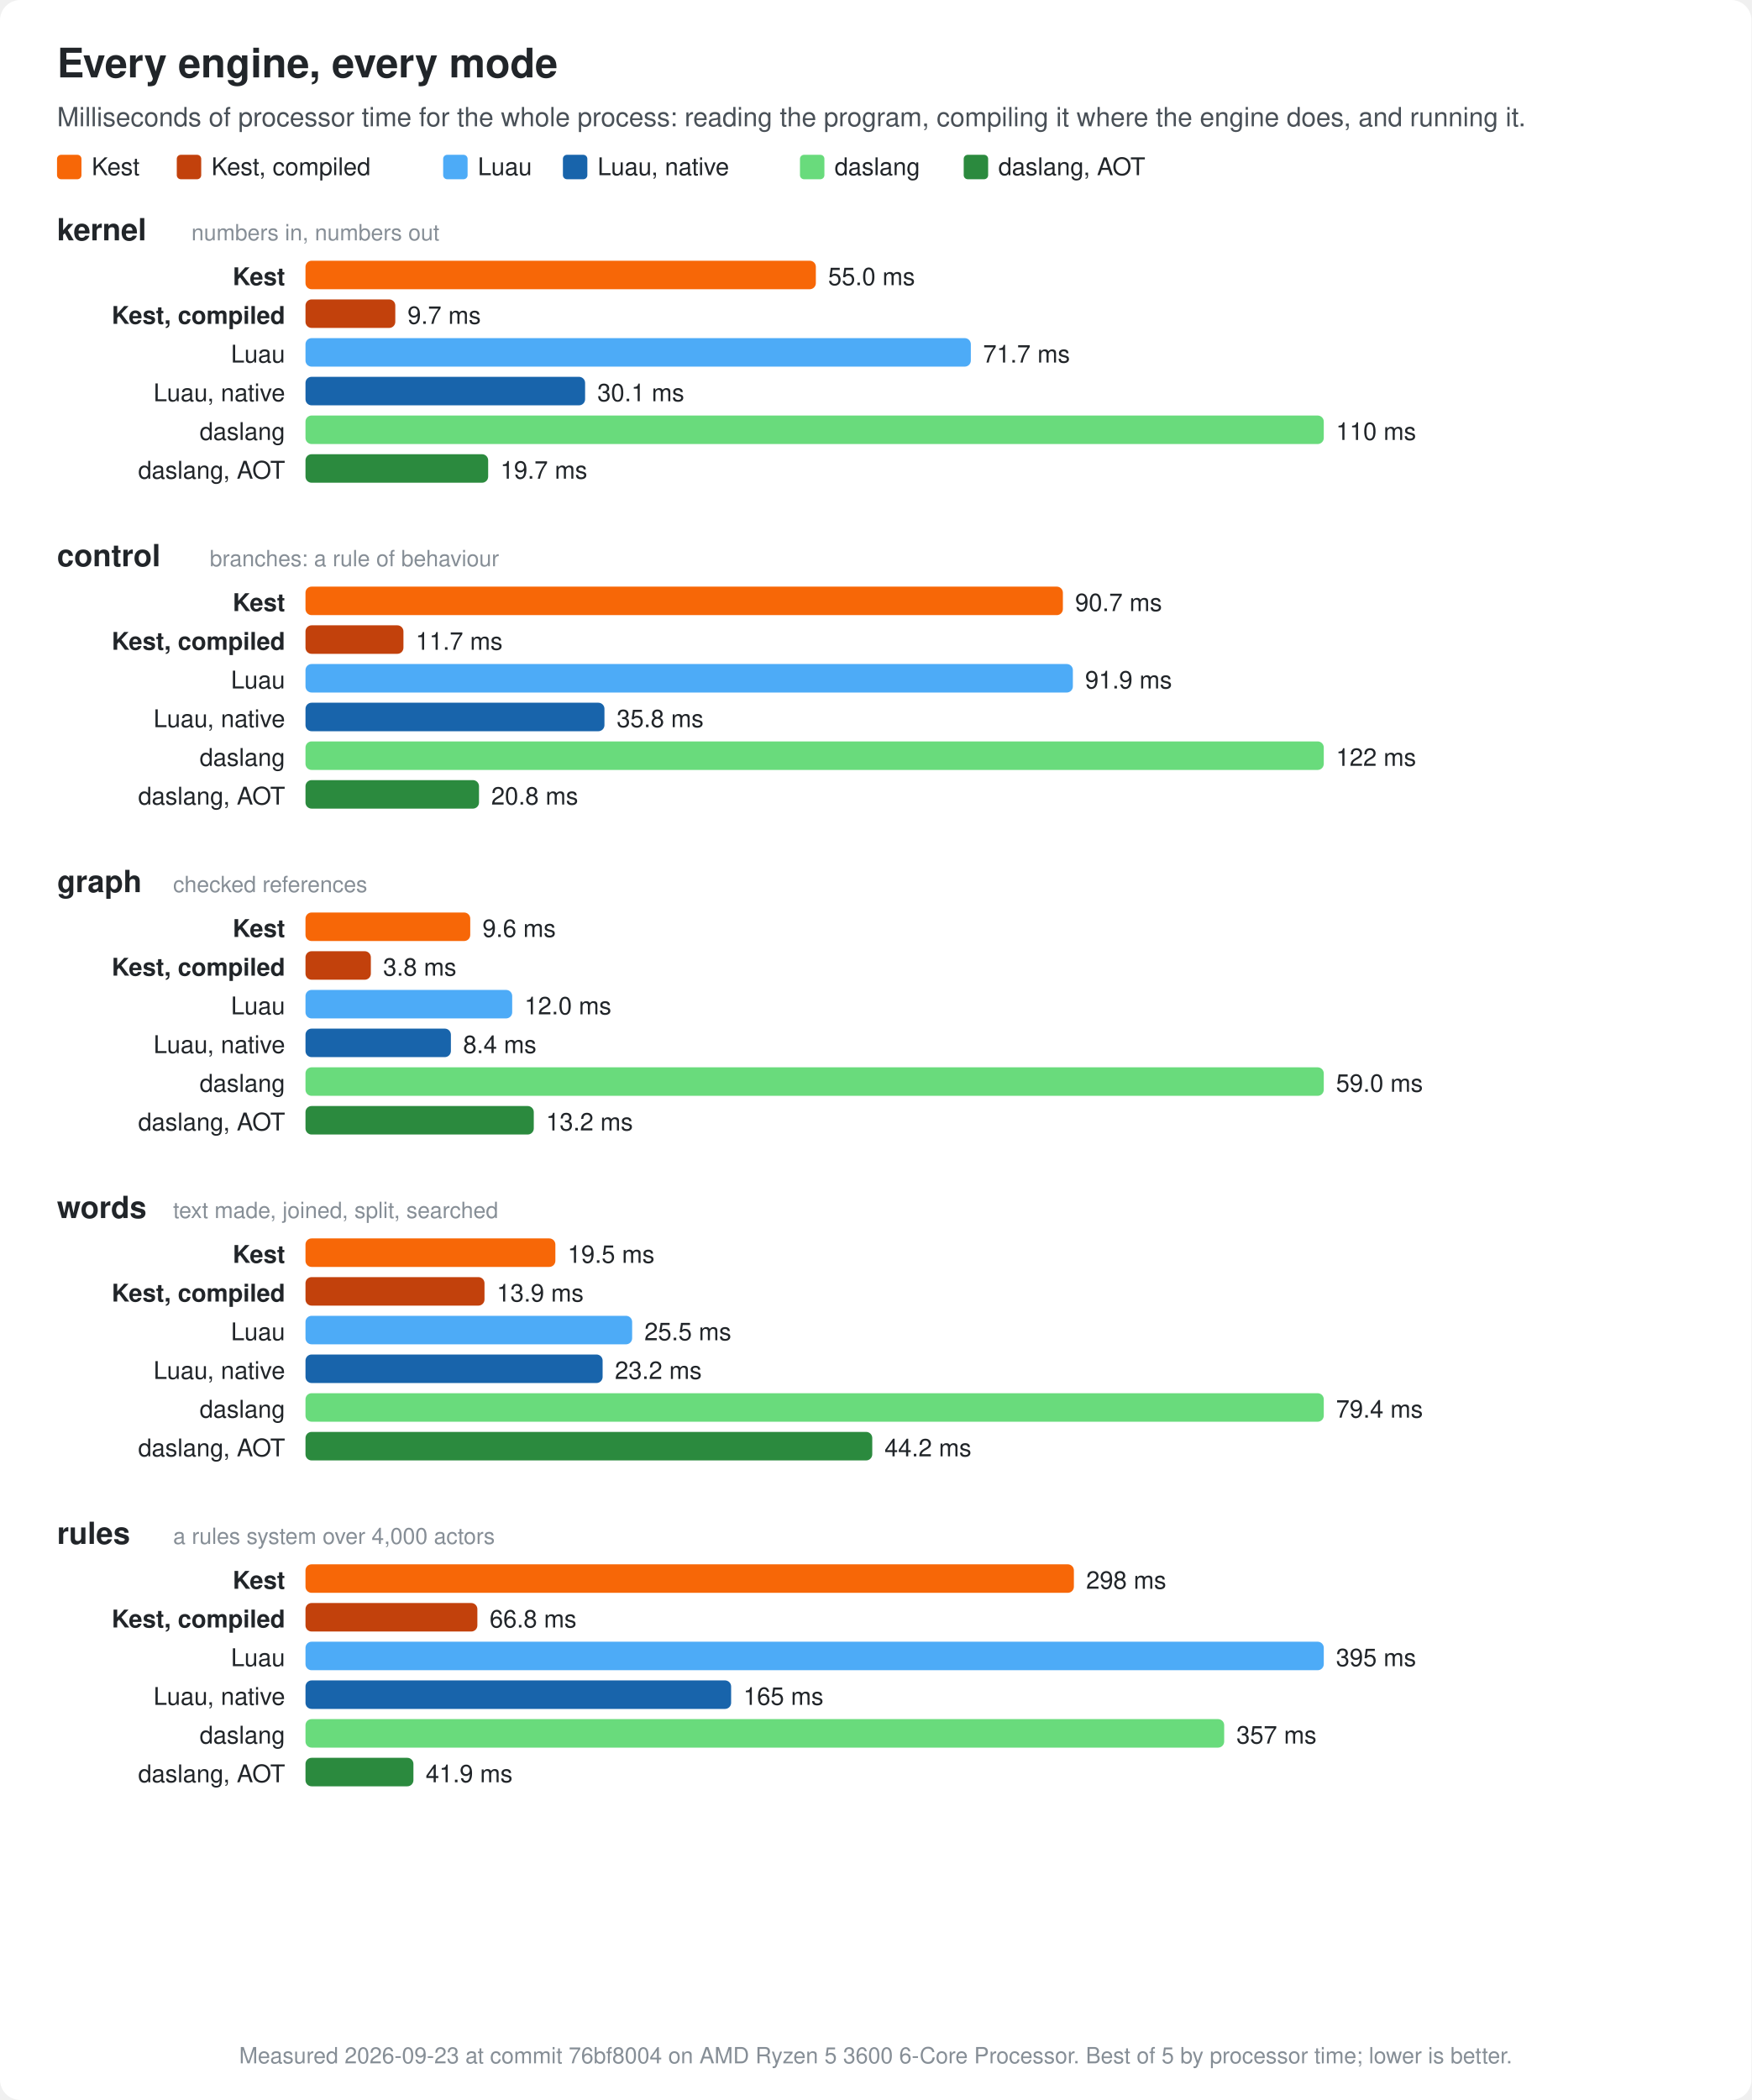
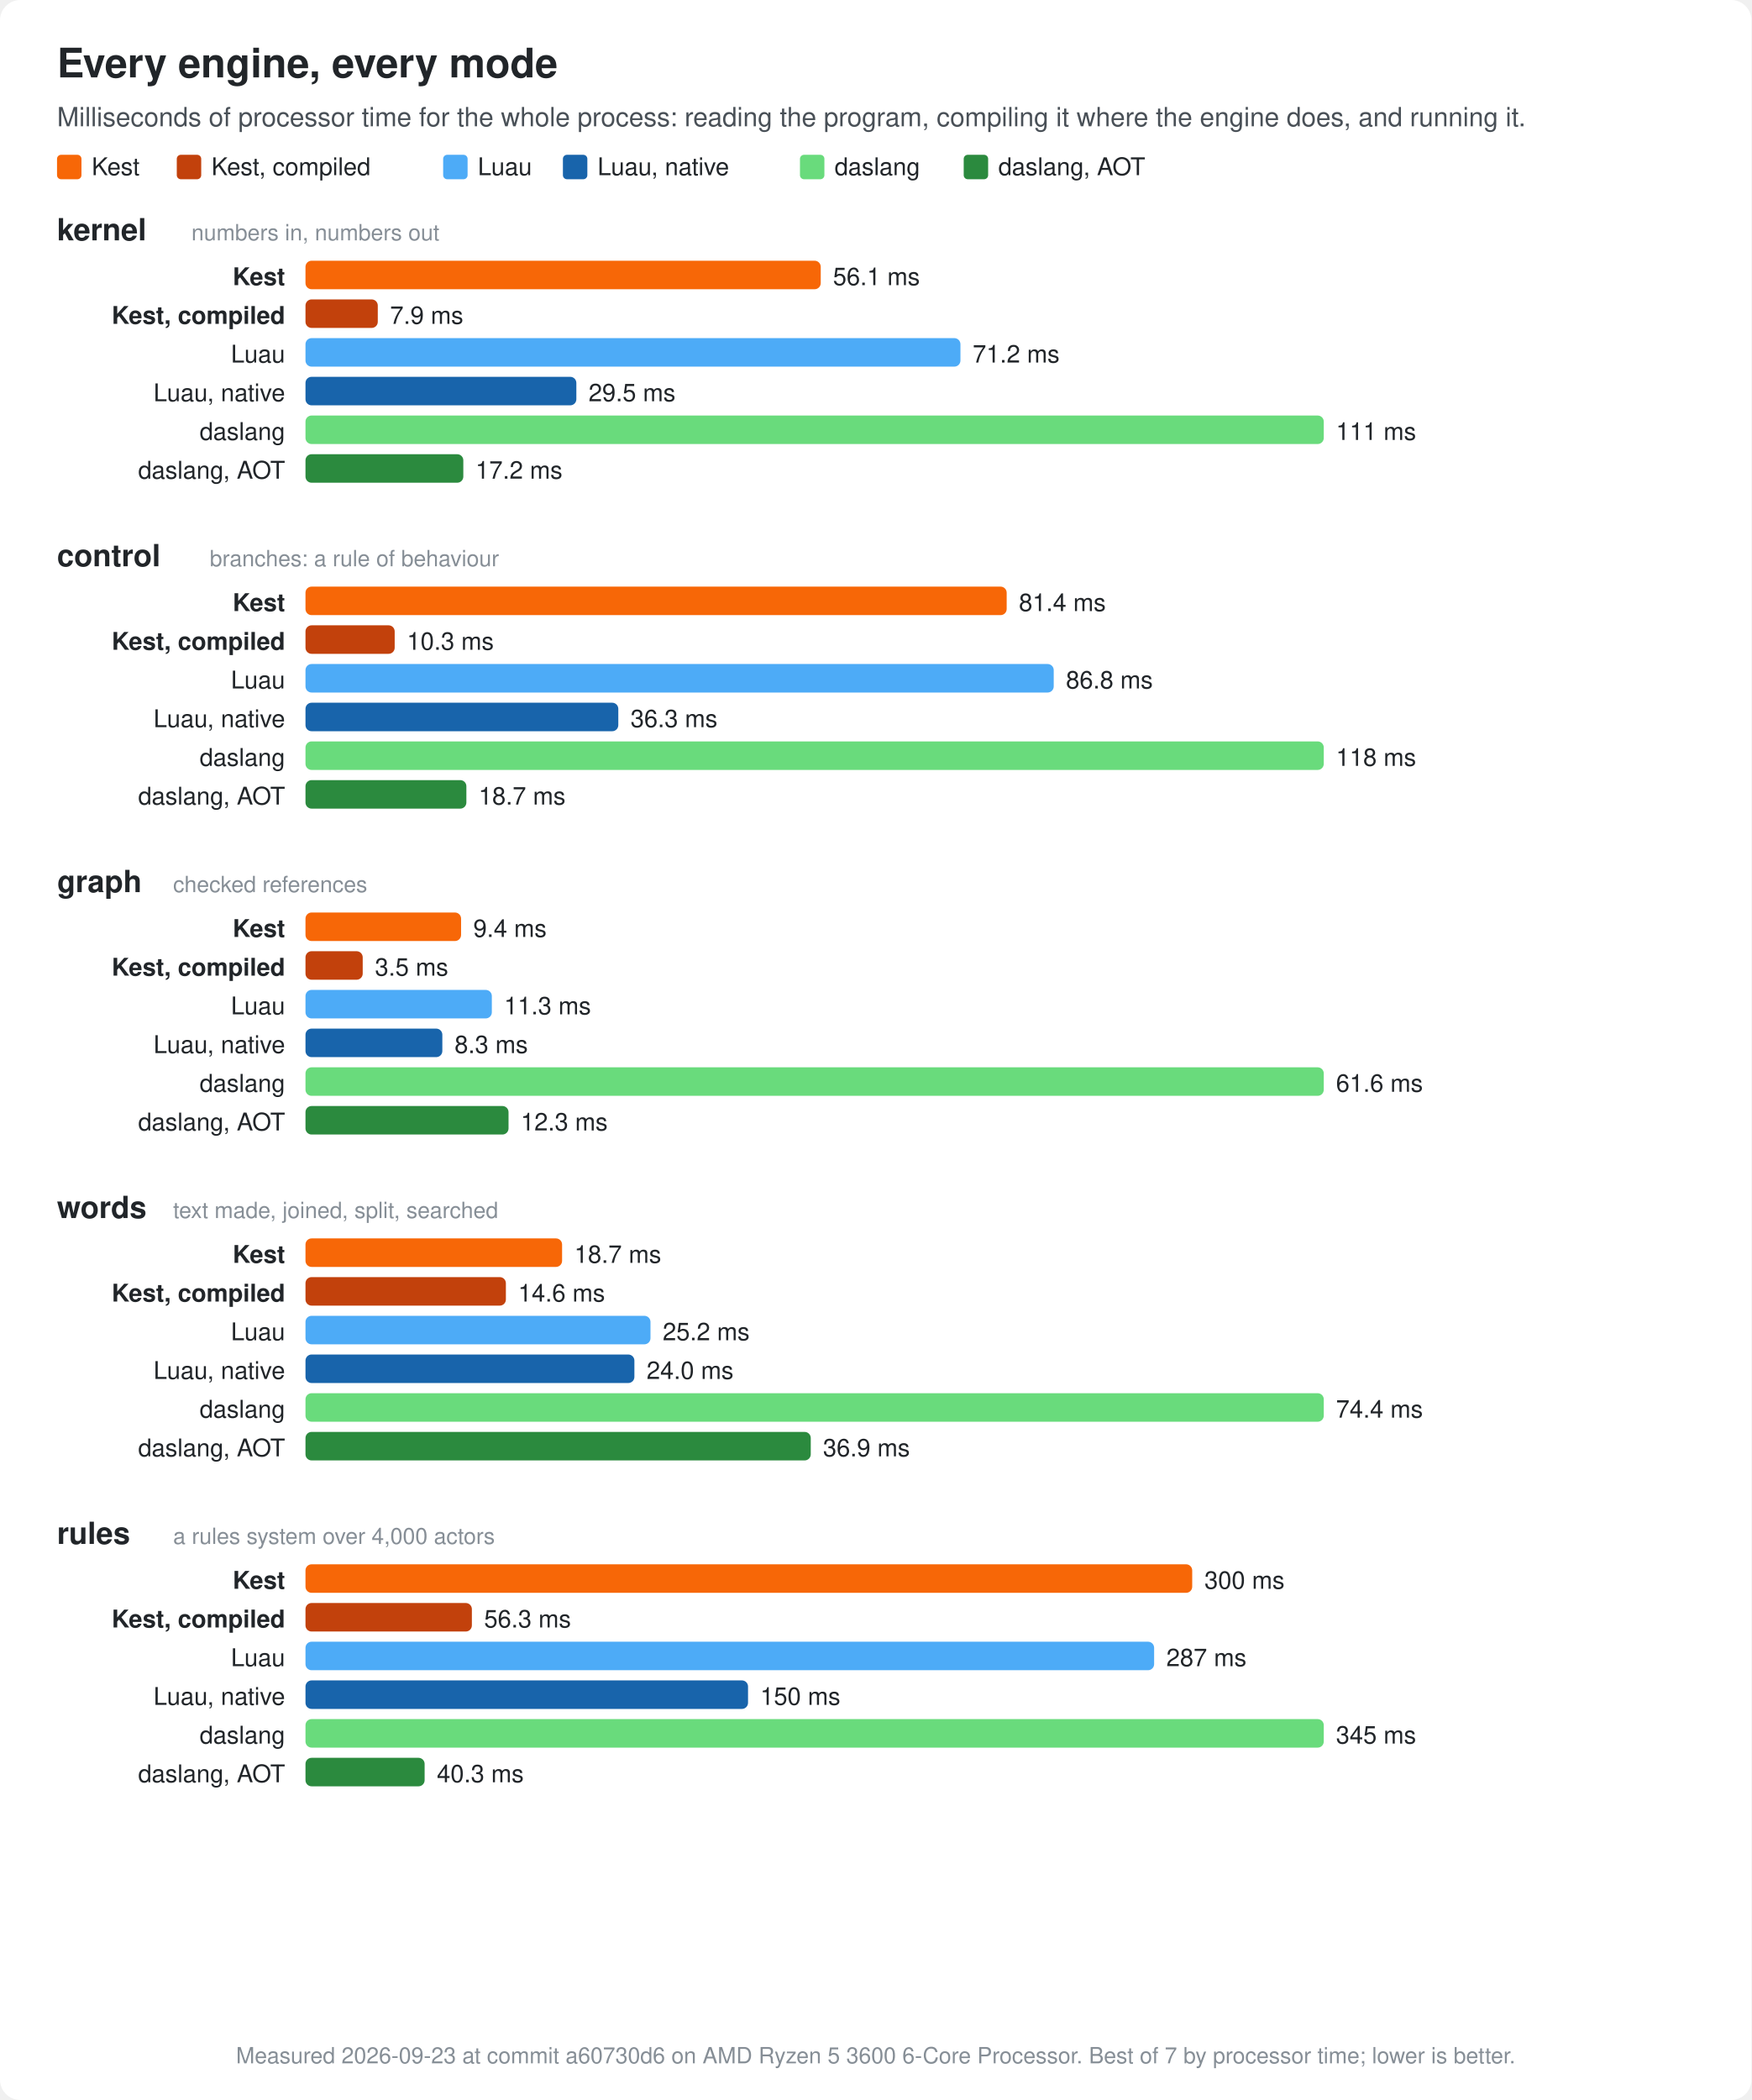
<svg xmlns="http://www.w3.org/2000/svg" width="860" height="1031" viewBox="0 0 860 1031">
  <rect width="100%" height="100%" rx="10" fill="#ffffff" />
  <text x="28.0" y="38.0" font-family="-apple-system,Segoe UI,Helvetica,Arial,sans-serif" font-size="20" font-weight="bold" fill="#212529" text-anchor="start">Every engine, every mode</text>
  <text x="28.0" y="62.0" font-family="-apple-system,Segoe UI,Helvetica,Arial,sans-serif" font-size="13" font-weight="normal" fill="#495057" text-anchor="start">Milliseconds of processor time for the whole process: reading the program, compiling it where the engine does, and running it.</text>
  <rect x="28.0" y="76.0" width="12" height="12" rx="2" fill="#f76707" />
  <text x="45.0" y="86.0" font-family="-apple-system,Segoe UI,Helvetica,Arial,sans-serif" font-size="12" font-weight="normal" fill="#212529" text-anchor="start">Kest</text>
  <rect x="86.8" y="76.0" width="12" height="12" rx="2" fill="#c2410c" />
  <text x="103.8" y="86.0" font-family="-apple-system,Segoe UI,Helvetica,Arial,sans-serif" font-size="12" font-weight="normal" fill="#212529" text-anchor="start">Kest, compiled</text>
  <rect x="217.6" y="76.0" width="12" height="12" rx="2" fill="#4dabf7" />
  <text x="234.6" y="86.0" font-family="-apple-system,Segoe UI,Helvetica,Arial,sans-serif" font-size="12" font-weight="normal" fill="#212529" text-anchor="start">Luau</text>
  <rect x="276.4" y="76.0" width="12" height="12" rx="2" fill="#1864ab" />
  <text x="293.4" y="86.0" font-family="-apple-system,Segoe UI,Helvetica,Arial,sans-serif" font-size="12" font-weight="normal" fill="#212529" text-anchor="start">Luau, native</text>
  <rect x="392.8" y="76.0" width="12" height="12" rx="2" fill="#69db7c" />
  <text x="409.8" y="86.0" font-family="-apple-system,Segoe UI,Helvetica,Arial,sans-serif" font-size="12" font-weight="normal" fill="#212529" text-anchor="start">daslang</text>
  <rect x="473.2" y="76.0" width="12" height="12" rx="2" fill="#2b8a3e" />
  <text x="490.2" y="86.0" font-family="-apple-system,Segoe UI,Helvetica,Arial,sans-serif" font-size="12" font-weight="normal" fill="#212529" text-anchor="start">daslang, AOT</text>
  <text x="28.0" y="118.0" font-family="-apple-system,Segoe UI,Helvetica,Arial,sans-serif" font-size="15" font-weight="bold" fill="#212529" text-anchor="start">kernel</text>
  <text x="94.0" y="118.0" font-family="-apple-system,Segoe UI,Helvetica,Arial,sans-serif" font-size="11" font-weight="normal" fill="#868e96" text-anchor="start">numbers in, numbers out</text>
  <text x="140.0" y="140.0" font-family="-apple-system,Segoe UI,Helvetica,Arial,sans-serif" font-size="12" font-weight="bold" fill="#212529" text-anchor="end">Kest</text>
-   <rect x="150" y="128.0" width="250.6" height="14" rx="3" fill="#f76707" />
-   <text x="406.6" y="140.0" font-family="-apple-system,Segoe UI,Helvetica,Arial,sans-serif" font-size="12" font-weight="normal" fill="#212529" text-anchor="start">55.0 ms</text>
+   <rect x="150" y="128.0" width="253.0" height="14" rx="3" fill="#f76707" />
+   <text x="409.0" y="140.0" font-family="-apple-system,Segoe UI,Helvetica,Arial,sans-serif" font-size="12" font-weight="normal" fill="#212529" text-anchor="start">56.1 ms</text>
  <text x="140.0" y="159.0" font-family="-apple-system,Segoe UI,Helvetica,Arial,sans-serif" font-size="12" font-weight="bold" fill="#212529" text-anchor="end">Kest, compiled</text>
-   <rect x="150" y="147.0" width="44.1" height="14" rx="3" fill="#c2410c" />
-   <text x="200.1" y="159.0" font-family="-apple-system,Segoe UI,Helvetica,Arial,sans-serif" font-size="12" font-weight="normal" fill="#212529" text-anchor="start">9.7 ms</text>
+   <rect x="150" y="147.0" width="35.5" height="14" rx="3" fill="#c2410c" />
+   <text x="191.5" y="159.0" font-family="-apple-system,Segoe UI,Helvetica,Arial,sans-serif" font-size="12" font-weight="normal" fill="#212529" text-anchor="start">7.9 ms</text>
  <text x="140.0" y="178.0" font-family="-apple-system,Segoe UI,Helvetica,Arial,sans-serif" font-size="12" font-weight="normal" fill="#212529" text-anchor="end">Luau</text>
-   <rect x="150" y="166.0" width="326.7" height="14" rx="3" fill="#4dabf7" />
-   <text x="482.7" y="178.0" font-family="-apple-system,Segoe UI,Helvetica,Arial,sans-serif" font-size="12" font-weight="normal" fill="#212529" text-anchor="start">71.7 ms</text>
+   <rect x="150" y="166.0" width="321.6" height="14" rx="3" fill="#4dabf7" />
+   <text x="477.6" y="178.0" font-family="-apple-system,Segoe UI,Helvetica,Arial,sans-serif" font-size="12" font-weight="normal" fill="#212529" text-anchor="start">71.2 ms</text>
  <text x="140.0" y="197.0" font-family="-apple-system,Segoe UI,Helvetica,Arial,sans-serif" font-size="12" font-weight="normal" fill="#212529" text-anchor="end">Luau, native</text>
-   <rect x="150" y="185.0" width="137.3" height="14" rx="3" fill="#1864ab" />
-   <text x="293.3" y="197.0" font-family="-apple-system,Segoe UI,Helvetica,Arial,sans-serif" font-size="12" font-weight="normal" fill="#212529" text-anchor="start">30.1 ms</text>
+   <rect x="150" y="185.0" width="133.0" height="14" rx="3" fill="#1864ab" />
+   <text x="289.0" y="197.0" font-family="-apple-system,Segoe UI,Helvetica,Arial,sans-serif" font-size="12" font-weight="normal" fill="#212529" text-anchor="start">29.5 ms</text>
  <text x="140.0" y="216.0" font-family="-apple-system,Segoe UI,Helvetica,Arial,sans-serif" font-size="12" font-weight="normal" fill="#212529" text-anchor="end">daslang</text>
  <rect x="150" y="204.0" width="500.0" height="14" rx="3" fill="#69db7c" />
-   <text x="656.0" y="216.0" font-family="-apple-system,Segoe UI,Helvetica,Arial,sans-serif" font-size="12" font-weight="normal" fill="#212529" text-anchor="start">110 ms</text>
+   <text x="656.0" y="216.0" font-family="-apple-system,Segoe UI,Helvetica,Arial,sans-serif" font-size="12" font-weight="normal" fill="#212529" text-anchor="start">111 ms</text>
  <text x="140.0" y="235.0" font-family="-apple-system,Segoe UI,Helvetica,Arial,sans-serif" font-size="12" font-weight="normal" fill="#212529" text-anchor="end">daslang, AOT</text>
-   <rect x="150" y="223.0" width="89.7" height="14" rx="3" fill="#2b8a3e" />
-   <text x="245.7" y="235.0" font-family="-apple-system,Segoe UI,Helvetica,Arial,sans-serif" font-size="12" font-weight="normal" fill="#212529" text-anchor="start">19.7 ms</text>
+   <rect x="150" y="223.0" width="77.5" height="14" rx="3" fill="#2b8a3e" />
+   <text x="233.5" y="235.0" font-family="-apple-system,Segoe UI,Helvetica,Arial,sans-serif" font-size="12" font-weight="normal" fill="#212529" text-anchor="start">17.2 ms</text>
  <text x="28.0" y="278.0" font-family="-apple-system,Segoe UI,Helvetica,Arial,sans-serif" font-size="15" font-weight="bold" fill="#212529" text-anchor="start">control</text>
  <text x="103.0" y="278.0" font-family="-apple-system,Segoe UI,Helvetica,Arial,sans-serif" font-size="11" font-weight="normal" fill="#868e96" text-anchor="start">branches: a rule of behaviour</text>
  <text x="140.0" y="300.0" font-family="-apple-system,Segoe UI,Helvetica,Arial,sans-serif" font-size="12" font-weight="bold" fill="#212529" text-anchor="end">Kest</text>
-   <rect x="150" y="288.0" width="371.9" height="14" rx="3" fill="#f76707" />
-   <text x="527.9" y="300.0" font-family="-apple-system,Segoe UI,Helvetica,Arial,sans-serif" font-size="12" font-weight="normal" fill="#212529" text-anchor="start">90.7 ms</text>
+   <rect x="150" y="288.0" width="344.3" height="14" rx="3" fill="#f76707" />
+   <text x="500.3" y="300.0" font-family="-apple-system,Segoe UI,Helvetica,Arial,sans-serif" font-size="12" font-weight="normal" fill="#212529" text-anchor="start">81.4 ms</text>
  <text x="140.0" y="319.0" font-family="-apple-system,Segoe UI,Helvetica,Arial,sans-serif" font-size="12" font-weight="bold" fill="#212529" text-anchor="end">Kest, compiled</text>
-   <rect x="150" y="307.0" width="48.1" height="14" rx="3" fill="#c2410c" />
-   <text x="204.1" y="319.0" font-family="-apple-system,Segoe UI,Helvetica,Arial,sans-serif" font-size="12" font-weight="normal" fill="#212529" text-anchor="start">11.7 ms</text>
+   <rect x="150" y="307.0" width="43.8" height="14" rx="3" fill="#c2410c" />
+   <text x="199.8" y="319.0" font-family="-apple-system,Segoe UI,Helvetica,Arial,sans-serif" font-size="12" font-weight="normal" fill="#212529" text-anchor="start">10.3 ms</text>
  <text x="140.0" y="338.0" font-family="-apple-system,Segoe UI,Helvetica,Arial,sans-serif" font-size="12" font-weight="normal" fill="#212529" text-anchor="end">Luau</text>
-   <rect x="150" y="326.0" width="376.8" height="14" rx="3" fill="#4dabf7" />
-   <text x="532.8" y="338.0" font-family="-apple-system,Segoe UI,Helvetica,Arial,sans-serif" font-size="12" font-weight="normal" fill="#212529" text-anchor="start">91.9 ms</text>
+   <rect x="150" y="326.0" width="367.4" height="14" rx="3" fill="#4dabf7" />
+   <text x="523.4" y="338.0" font-family="-apple-system,Segoe UI,Helvetica,Arial,sans-serif" font-size="12" font-weight="normal" fill="#212529" text-anchor="start">86.8 ms</text>
  <text x="140.0" y="357.0" font-family="-apple-system,Segoe UI,Helvetica,Arial,sans-serif" font-size="12" font-weight="normal" fill="#212529" text-anchor="end">Luau, native</text>
-   <rect x="150" y="345.0" width="146.8" height="14" rx="3" fill="#1864ab" />
-   <text x="302.8" y="357.0" font-family="-apple-system,Segoe UI,Helvetica,Arial,sans-serif" font-size="12" font-weight="normal" fill="#212529" text-anchor="start">35.8 ms</text>
+   <rect x="150" y="345.0" width="153.6" height="14" rx="3" fill="#1864ab" />
+   <text x="309.6" y="357.0" font-family="-apple-system,Segoe UI,Helvetica,Arial,sans-serif" font-size="12" font-weight="normal" fill="#212529" text-anchor="start">36.3 ms</text>
  <text x="140.0" y="376.0" font-family="-apple-system,Segoe UI,Helvetica,Arial,sans-serif" font-size="12" font-weight="normal" fill="#212529" text-anchor="end">daslang</text>
  <rect x="150" y="364.0" width="500.0" height="14" rx="3" fill="#69db7c" />
-   <text x="656.0" y="376.0" font-family="-apple-system,Segoe UI,Helvetica,Arial,sans-serif" font-size="12" font-weight="normal" fill="#212529" text-anchor="start">122 ms</text>
+   <text x="656.0" y="376.0" font-family="-apple-system,Segoe UI,Helvetica,Arial,sans-serif" font-size="12" font-weight="normal" fill="#212529" text-anchor="start">118 ms</text>
  <text x="140.0" y="395.0" font-family="-apple-system,Segoe UI,Helvetica,Arial,sans-serif" font-size="12" font-weight="normal" fill="#212529" text-anchor="end">daslang, AOT</text>
-   <rect x="150" y="383.0" width="85.2" height="14" rx="3" fill="#2b8a3e" />
-   <text x="241.2" y="395.0" font-family="-apple-system,Segoe UI,Helvetica,Arial,sans-serif" font-size="12" font-weight="normal" fill="#212529" text-anchor="start">20.8 ms</text>
+   <rect x="150" y="383.0" width="79.0" height="14" rx="3" fill="#2b8a3e" />
+   <text x="235.0" y="395.0" font-family="-apple-system,Segoe UI,Helvetica,Arial,sans-serif" font-size="12" font-weight="normal" fill="#212529" text-anchor="start">18.7 ms</text>
  <text x="28.0" y="438.0" font-family="-apple-system,Segoe UI,Helvetica,Arial,sans-serif" font-size="15" font-weight="bold" fill="#212529" text-anchor="start">graph</text>
  <text x="85.0" y="438.0" font-family="-apple-system,Segoe UI,Helvetica,Arial,sans-serif" font-size="11" font-weight="normal" fill="#868e96" text-anchor="start">checked references</text>
  <text x="140.0" y="460.0" font-family="-apple-system,Segoe UI,Helvetica,Arial,sans-serif" font-size="12" font-weight="bold" fill="#212529" text-anchor="end">Kest</text>
-   <rect x="150" y="448.0" width="80.9" height="14" rx="3" fill="#f76707" />
-   <text x="236.9" y="460.0" font-family="-apple-system,Segoe UI,Helvetica,Arial,sans-serif" font-size="12" font-weight="normal" fill="#212529" text-anchor="start">9.6 ms</text>
+   <rect x="150" y="448.0" width="76.4" height="14" rx="3" fill="#f76707" />
+   <text x="232.4" y="460.0" font-family="-apple-system,Segoe UI,Helvetica,Arial,sans-serif" font-size="12" font-weight="normal" fill="#212529" text-anchor="start">9.4 ms</text>
  <text x="140.0" y="479.0" font-family="-apple-system,Segoe UI,Helvetica,Arial,sans-serif" font-size="12" font-weight="bold" fill="#212529" text-anchor="end">Kest, compiled</text>
-   <rect x="150" y="467.0" width="32.1" height="14" rx="3" fill="#c2410c" />
-   <text x="188.1" y="479.0" font-family="-apple-system,Segoe UI,Helvetica,Arial,sans-serif" font-size="12" font-weight="normal" fill="#212529" text-anchor="start">3.8 ms</text>
+   <rect x="150" y="467.0" width="28.1" height="14" rx="3" fill="#c2410c" />
+   <text x="184.1" y="479.0" font-family="-apple-system,Segoe UI,Helvetica,Arial,sans-serif" font-size="12" font-weight="normal" fill="#212529" text-anchor="start">3.5 ms</text>
  <text x="140.0" y="498.0" font-family="-apple-system,Segoe UI,Helvetica,Arial,sans-serif" font-size="12" font-weight="normal" fill="#212529" text-anchor="end">Luau</text>
-   <rect x="150" y="486.0" width="101.5" height="14" rx="3" fill="#4dabf7" />
-   <text x="257.5" y="498.0" font-family="-apple-system,Segoe UI,Helvetica,Arial,sans-serif" font-size="12" font-weight="normal" fill="#212529" text-anchor="start">12.0 ms</text>
+   <rect x="150" y="486.0" width="91.5" height="14" rx="3" fill="#4dabf7" />
+   <text x="247.5" y="498.0" font-family="-apple-system,Segoe UI,Helvetica,Arial,sans-serif" font-size="12" font-weight="normal" fill="#212529" text-anchor="start">11.3 ms</text>
  <text x="140.0" y="517.0" font-family="-apple-system,Segoe UI,Helvetica,Arial,sans-serif" font-size="12" font-weight="normal" fill="#212529" text-anchor="end">Luau, native</text>
-   <rect x="150" y="505.0" width="71.4" height="14" rx="3" fill="#1864ab" />
-   <text x="227.4" y="517.0" font-family="-apple-system,Segoe UI,Helvetica,Arial,sans-serif" font-size="12" font-weight="normal" fill="#212529" text-anchor="start">8.4 ms</text>
+   <rect x="150" y="505.0" width="67.2" height="14" rx="3" fill="#1864ab" />
+   <text x="223.2" y="517.0" font-family="-apple-system,Segoe UI,Helvetica,Arial,sans-serif" font-size="12" font-weight="normal" fill="#212529" text-anchor="start">8.3 ms</text>
  <text x="140.0" y="536.0" font-family="-apple-system,Segoe UI,Helvetica,Arial,sans-serif" font-size="12" font-weight="normal" fill="#212529" text-anchor="end">daslang</text>
  <rect x="150" y="524.0" width="500.0" height="14" rx="3" fill="#69db7c" />
-   <text x="656.0" y="536.0" font-family="-apple-system,Segoe UI,Helvetica,Arial,sans-serif" font-size="12" font-weight="normal" fill="#212529" text-anchor="start">59.0 ms</text>
+   <text x="656.0" y="536.0" font-family="-apple-system,Segoe UI,Helvetica,Arial,sans-serif" font-size="12" font-weight="normal" fill="#212529" text-anchor="start">61.6 ms</text>
  <text x="140.0" y="555.0" font-family="-apple-system,Segoe UI,Helvetica,Arial,sans-serif" font-size="12" font-weight="normal" fill="#212529" text-anchor="end">daslang, AOT</text>
-   <rect x="150" y="543.0" width="112.1" height="14" rx="3" fill="#2b8a3e" />
-   <text x="268.1" y="555.0" font-family="-apple-system,Segoe UI,Helvetica,Arial,sans-serif" font-size="12" font-weight="normal" fill="#212529" text-anchor="start">13.2 ms</text>
+   <rect x="150" y="543.0" width="99.7" height="14" rx="3" fill="#2b8a3e" />
+   <text x="255.7" y="555.0" font-family="-apple-system,Segoe UI,Helvetica,Arial,sans-serif" font-size="12" font-weight="normal" fill="#212529" text-anchor="start">12.3 ms</text>
  <text x="28.0" y="598.0" font-family="-apple-system,Segoe UI,Helvetica,Arial,sans-serif" font-size="15" font-weight="bold" fill="#212529" text-anchor="start">words</text>
  <text x="85.0" y="598.0" font-family="-apple-system,Segoe UI,Helvetica,Arial,sans-serif" font-size="11" font-weight="normal" fill="#868e96" text-anchor="start">text made, joined, split, searched</text>
  <text x="140.0" y="620.0" font-family="-apple-system,Segoe UI,Helvetica,Arial,sans-serif" font-size="12" font-weight="bold" fill="#212529" text-anchor="end">Kest</text>
-   <rect x="150" y="608.0" width="122.7" height="14" rx="3" fill="#f76707" />
-   <text x="278.7" y="620.0" font-family="-apple-system,Segoe UI,Helvetica,Arial,sans-serif" font-size="12" font-weight="normal" fill="#212529" text-anchor="start">19.5 ms</text>
+   <rect x="150" y="608.0" width="126.0" height="14" rx="3" fill="#f76707" />
+   <text x="282.0" y="620.0" font-family="-apple-system,Segoe UI,Helvetica,Arial,sans-serif" font-size="12" font-weight="normal" fill="#212529" text-anchor="start">18.7 ms</text>
  <text x="140.0" y="639.0" font-family="-apple-system,Segoe UI,Helvetica,Arial,sans-serif" font-size="12" font-weight="bold" fill="#212529" text-anchor="end">Kest, compiled</text>
-   <rect x="150" y="627.0" width="87.9" height="14" rx="3" fill="#c2410c" />
-   <text x="243.9" y="639.0" font-family="-apple-system,Segoe UI,Helvetica,Arial,sans-serif" font-size="12" font-weight="normal" fill="#212529" text-anchor="start">13.9 ms</text>
+   <rect x="150" y="627.0" width="98.4" height="14" rx="3" fill="#c2410c" />
+   <text x="254.4" y="639.0" font-family="-apple-system,Segoe UI,Helvetica,Arial,sans-serif" font-size="12" font-weight="normal" fill="#212529" text-anchor="start">14.6 ms</text>
  <text x="140.0" y="658.0" font-family="-apple-system,Segoe UI,Helvetica,Arial,sans-serif" font-size="12" font-weight="normal" fill="#212529" text-anchor="end">Luau</text>
-   <rect x="150" y="646.0" width="160.4" height="14" rx="3" fill="#4dabf7" />
-   <text x="316.4" y="658.0" font-family="-apple-system,Segoe UI,Helvetica,Arial,sans-serif" font-size="12" font-weight="normal" fill="#212529" text-anchor="start">25.5 ms</text>
+   <rect x="150" y="646.0" width="169.4" height="14" rx="3" fill="#4dabf7" />
+   <text x="325.4" y="658.0" font-family="-apple-system,Segoe UI,Helvetica,Arial,sans-serif" font-size="12" font-weight="normal" fill="#212529" text-anchor="start">25.2 ms</text>
  <text x="140.0" y="677.0" font-family="-apple-system,Segoe UI,Helvetica,Arial,sans-serif" font-size="12" font-weight="normal" fill="#212529" text-anchor="end">Luau, native</text>
-   <rect x="150" y="665.0" width="145.9" height="14" rx="3" fill="#1864ab" />
-   <text x="301.9" y="677.0" font-family="-apple-system,Segoe UI,Helvetica,Arial,sans-serif" font-size="12" font-weight="normal" fill="#212529" text-anchor="start">23.2 ms</text>
+   <rect x="150" y="665.0" width="161.5" height="14" rx="3" fill="#1864ab" />
+   <text x="317.5" y="677.0" font-family="-apple-system,Segoe UI,Helvetica,Arial,sans-serif" font-size="12" font-weight="normal" fill="#212529" text-anchor="start">24.0 ms</text>
  <text x="140.0" y="696.0" font-family="-apple-system,Segoe UI,Helvetica,Arial,sans-serif" font-size="12" font-weight="normal" fill="#212529" text-anchor="end">daslang</text>
  <rect x="150" y="684.0" width="500.0" height="14" rx="3" fill="#69db7c" />
-   <text x="656.0" y="696.0" font-family="-apple-system,Segoe UI,Helvetica,Arial,sans-serif" font-size="12" font-weight="normal" fill="#212529" text-anchor="start">79.4 ms</text>
+   <text x="656.0" y="696.0" font-family="-apple-system,Segoe UI,Helvetica,Arial,sans-serif" font-size="12" font-weight="normal" fill="#212529" text-anchor="start">74.4 ms</text>
  <text x="140.0" y="715.0" font-family="-apple-system,Segoe UI,Helvetica,Arial,sans-serif" font-size="12" font-weight="normal" fill="#212529" text-anchor="end">daslang, AOT</text>
-   <rect x="150" y="703.0" width="278.3" height="14" rx="3" fill="#2b8a3e" />
-   <text x="434.3" y="715.0" font-family="-apple-system,Segoe UI,Helvetica,Arial,sans-serif" font-size="12" font-weight="normal" fill="#212529" text-anchor="start">44.2 ms</text>
+   <rect x="150" y="703.0" width="248.1" height="14" rx="3" fill="#2b8a3e" />
+   <text x="404.1" y="715.0" font-family="-apple-system,Segoe UI,Helvetica,Arial,sans-serif" font-size="12" font-weight="normal" fill="#212529" text-anchor="start">36.9 ms</text>
  <text x="28.0" y="758.0" font-family="-apple-system,Segoe UI,Helvetica,Arial,sans-serif" font-size="15" font-weight="bold" fill="#212529" text-anchor="start">rules</text>
  <text x="85.0" y="758.0" font-family="-apple-system,Segoe UI,Helvetica,Arial,sans-serif" font-size="11" font-weight="normal" fill="#868e96" text-anchor="start">a rules system over 4,000 actors</text>
  <text x="140.0" y="780.0" font-family="-apple-system,Segoe UI,Helvetica,Arial,sans-serif" font-size="12" font-weight="bold" fill="#212529" text-anchor="end">Kest</text>
-   <rect x="150" y="768.0" width="377.3" height="14" rx="3" fill="#f76707" />
-   <text x="533.3" y="780.0" font-family="-apple-system,Segoe UI,Helvetica,Arial,sans-serif" font-size="12" font-weight="normal" fill="#212529" text-anchor="start">298 ms</text>
+   <rect x="150" y="768.0" width="435.4" height="14" rx="3" fill="#f76707" />
+   <text x="591.4" y="780.0" font-family="-apple-system,Segoe UI,Helvetica,Arial,sans-serif" font-size="12" font-weight="normal" fill="#212529" text-anchor="start">300 ms</text>
  <text x="140.0" y="799.0" font-family="-apple-system,Segoe UI,Helvetica,Arial,sans-serif" font-size="12" font-weight="bold" fill="#212529" text-anchor="end">Kest, compiled</text>
-   <rect x="150" y="787.0" width="84.4" height="14" rx="3" fill="#c2410c" />
-   <text x="240.4" y="799.0" font-family="-apple-system,Segoe UI,Helvetica,Arial,sans-serif" font-size="12" font-weight="normal" fill="#212529" text-anchor="start">66.8 ms</text>
+   <rect x="150" y="787.0" width="81.7" height="14" rx="3" fill="#c2410c" />
+   <text x="237.7" y="799.0" font-family="-apple-system,Segoe UI,Helvetica,Arial,sans-serif" font-size="12" font-weight="normal" fill="#212529" text-anchor="start">56.3 ms</text>
  <text x="140.0" y="818.0" font-family="-apple-system,Segoe UI,Helvetica,Arial,sans-serif" font-size="12" font-weight="normal" fill="#212529" text-anchor="end">Luau</text>
-   <rect x="150" y="806.0" width="500.0" height="14" rx="3" fill="#4dabf7" />
-   <text x="656.0" y="818.0" font-family="-apple-system,Segoe UI,Helvetica,Arial,sans-serif" font-size="12" font-weight="normal" fill="#212529" text-anchor="start">395 ms</text>
+   <rect x="150" y="806.0" width="416.7" height="14" rx="3" fill="#4dabf7" />
+   <text x="572.7" y="818.0" font-family="-apple-system,Segoe UI,Helvetica,Arial,sans-serif" font-size="12" font-weight="normal" fill="#212529" text-anchor="start">287 ms</text>
  <text x="140.0" y="837.0" font-family="-apple-system,Segoe UI,Helvetica,Arial,sans-serif" font-size="12" font-weight="normal" fill="#212529" text-anchor="end">Luau, native</text>
-   <rect x="150" y="825.0" width="209.0" height="14" rx="3" fill="#1864ab" />
-   <text x="365.0" y="837.0" font-family="-apple-system,Segoe UI,Helvetica,Arial,sans-serif" font-size="12" font-weight="normal" fill="#212529" text-anchor="start">165 ms</text>
+   <rect x="150" y="825.0" width="217.3" height="14" rx="3" fill="#1864ab" />
+   <text x="373.3" y="837.0" font-family="-apple-system,Segoe UI,Helvetica,Arial,sans-serif" font-size="12" font-weight="normal" fill="#212529" text-anchor="start">150 ms</text>
  <text x="140.0" y="856.0" font-family="-apple-system,Segoe UI,Helvetica,Arial,sans-serif" font-size="12" font-weight="normal" fill="#212529" text-anchor="end">daslang</text>
-   <rect x="150" y="844.0" width="451.1" height="14" rx="3" fill="#69db7c" />
-   <text x="607.1" y="856.0" font-family="-apple-system,Segoe UI,Helvetica,Arial,sans-serif" font-size="12" font-weight="normal" fill="#212529" text-anchor="start">357 ms</text>
+   <rect x="150" y="844.0" width="500.0" height="14" rx="3" fill="#69db7c" />
+   <text x="656.0" y="856.0" font-family="-apple-system,Segoe UI,Helvetica,Arial,sans-serif" font-size="12" font-weight="normal" fill="#212529" text-anchor="start">345 ms</text>
  <text x="140.0" y="875.0" font-family="-apple-system,Segoe UI,Helvetica,Arial,sans-serif" font-size="12" font-weight="normal" fill="#212529" text-anchor="end">daslang, AOT</text>
-   <rect x="150" y="863.0" width="53.0" height="14" rx="3" fill="#2b8a3e" />
-   <text x="209.0" y="875.0" font-family="-apple-system,Segoe UI,Helvetica,Arial,sans-serif" font-size="12" font-weight="normal" fill="#212529" text-anchor="start">41.9 ms</text>
-   <text x="430.0" y="1013.0" font-family="-apple-system,Segoe UI,Helvetica,Arial,sans-serif" font-size="11" font-weight="normal" fill="#868e96" text-anchor="middle">Measured 2026-09-23 at commit 76bf8004 on AMD Ryzen 5 3600 6-Core Processor. Best of 5 by processor time; lower is better.</text>
+   <rect x="150" y="863.0" width="58.5" height="14" rx="3" fill="#2b8a3e" />
+   <text x="214.5" y="875.0" font-family="-apple-system,Segoe UI,Helvetica,Arial,sans-serif" font-size="12" font-weight="normal" fill="#212529" text-anchor="start">40.3 ms</text>
+   <text x="430.0" y="1013.0" font-family="-apple-system,Segoe UI,Helvetica,Arial,sans-serif" font-size="11" font-weight="normal" fill="#868e96" text-anchor="middle">Measured 2026-09-23 at commit a60730d6 on AMD Ryzen 5 3600 6-Core Processor. Best of 7 by processor time; lower is better.</text>
</svg>
